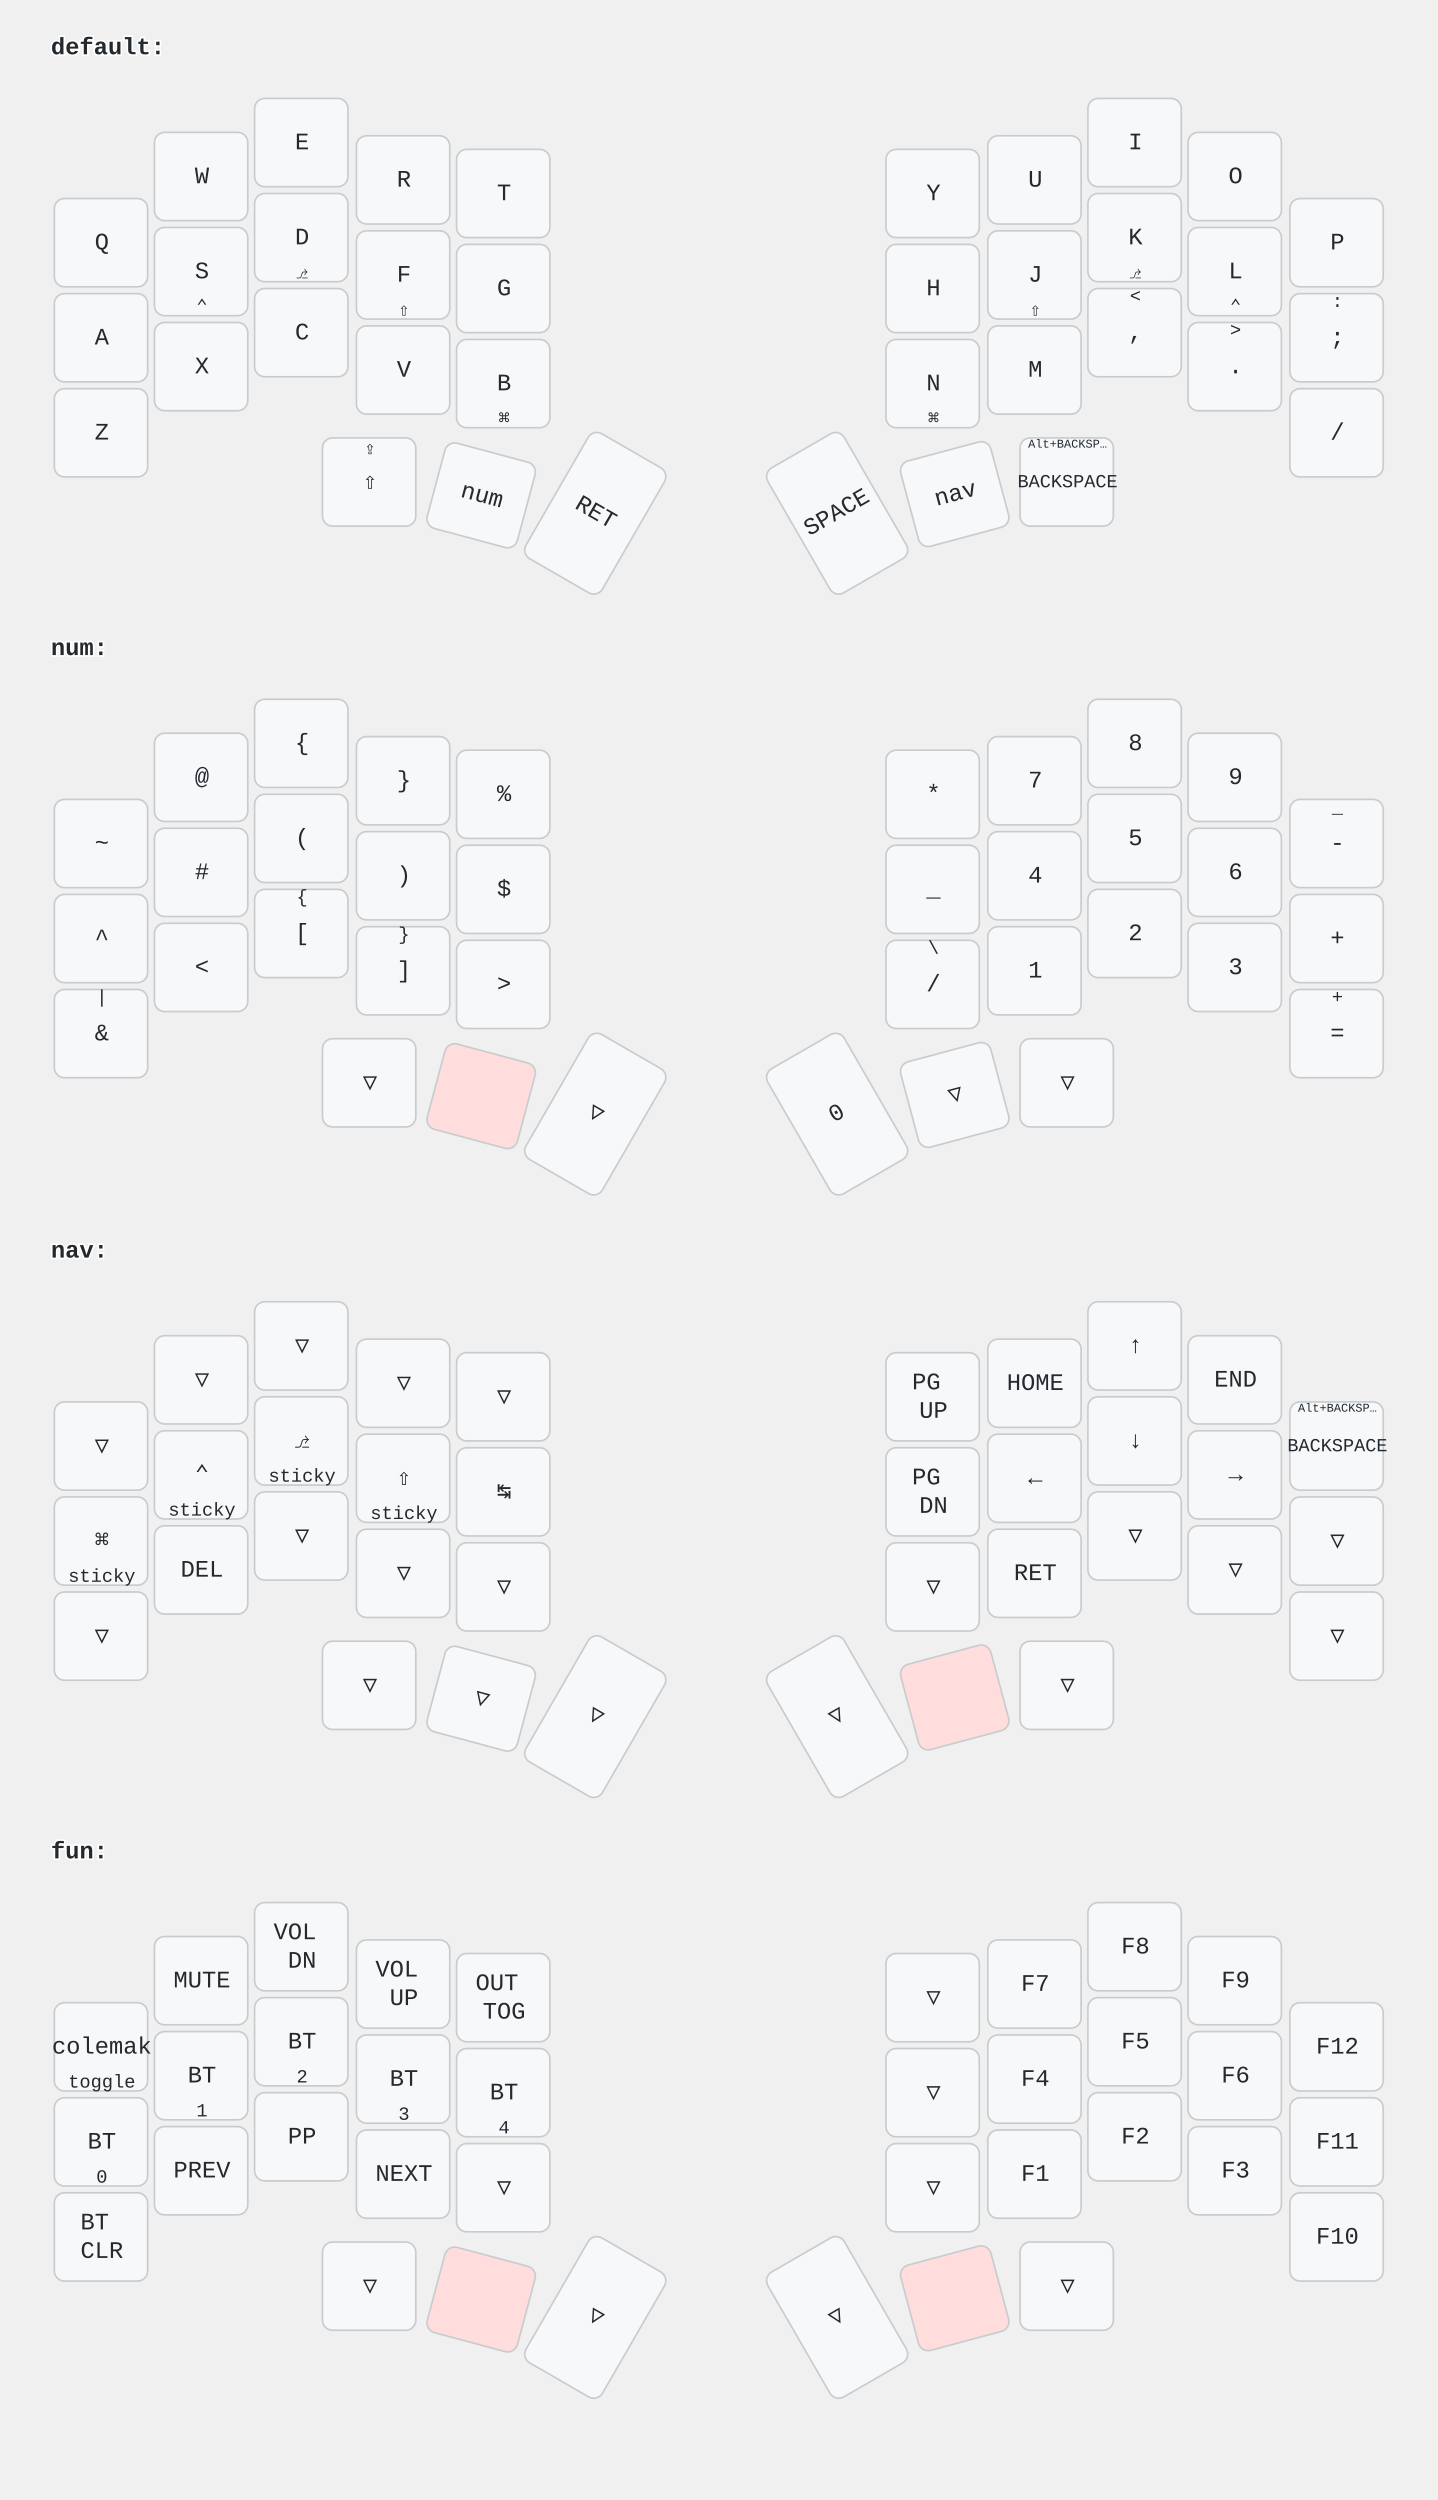
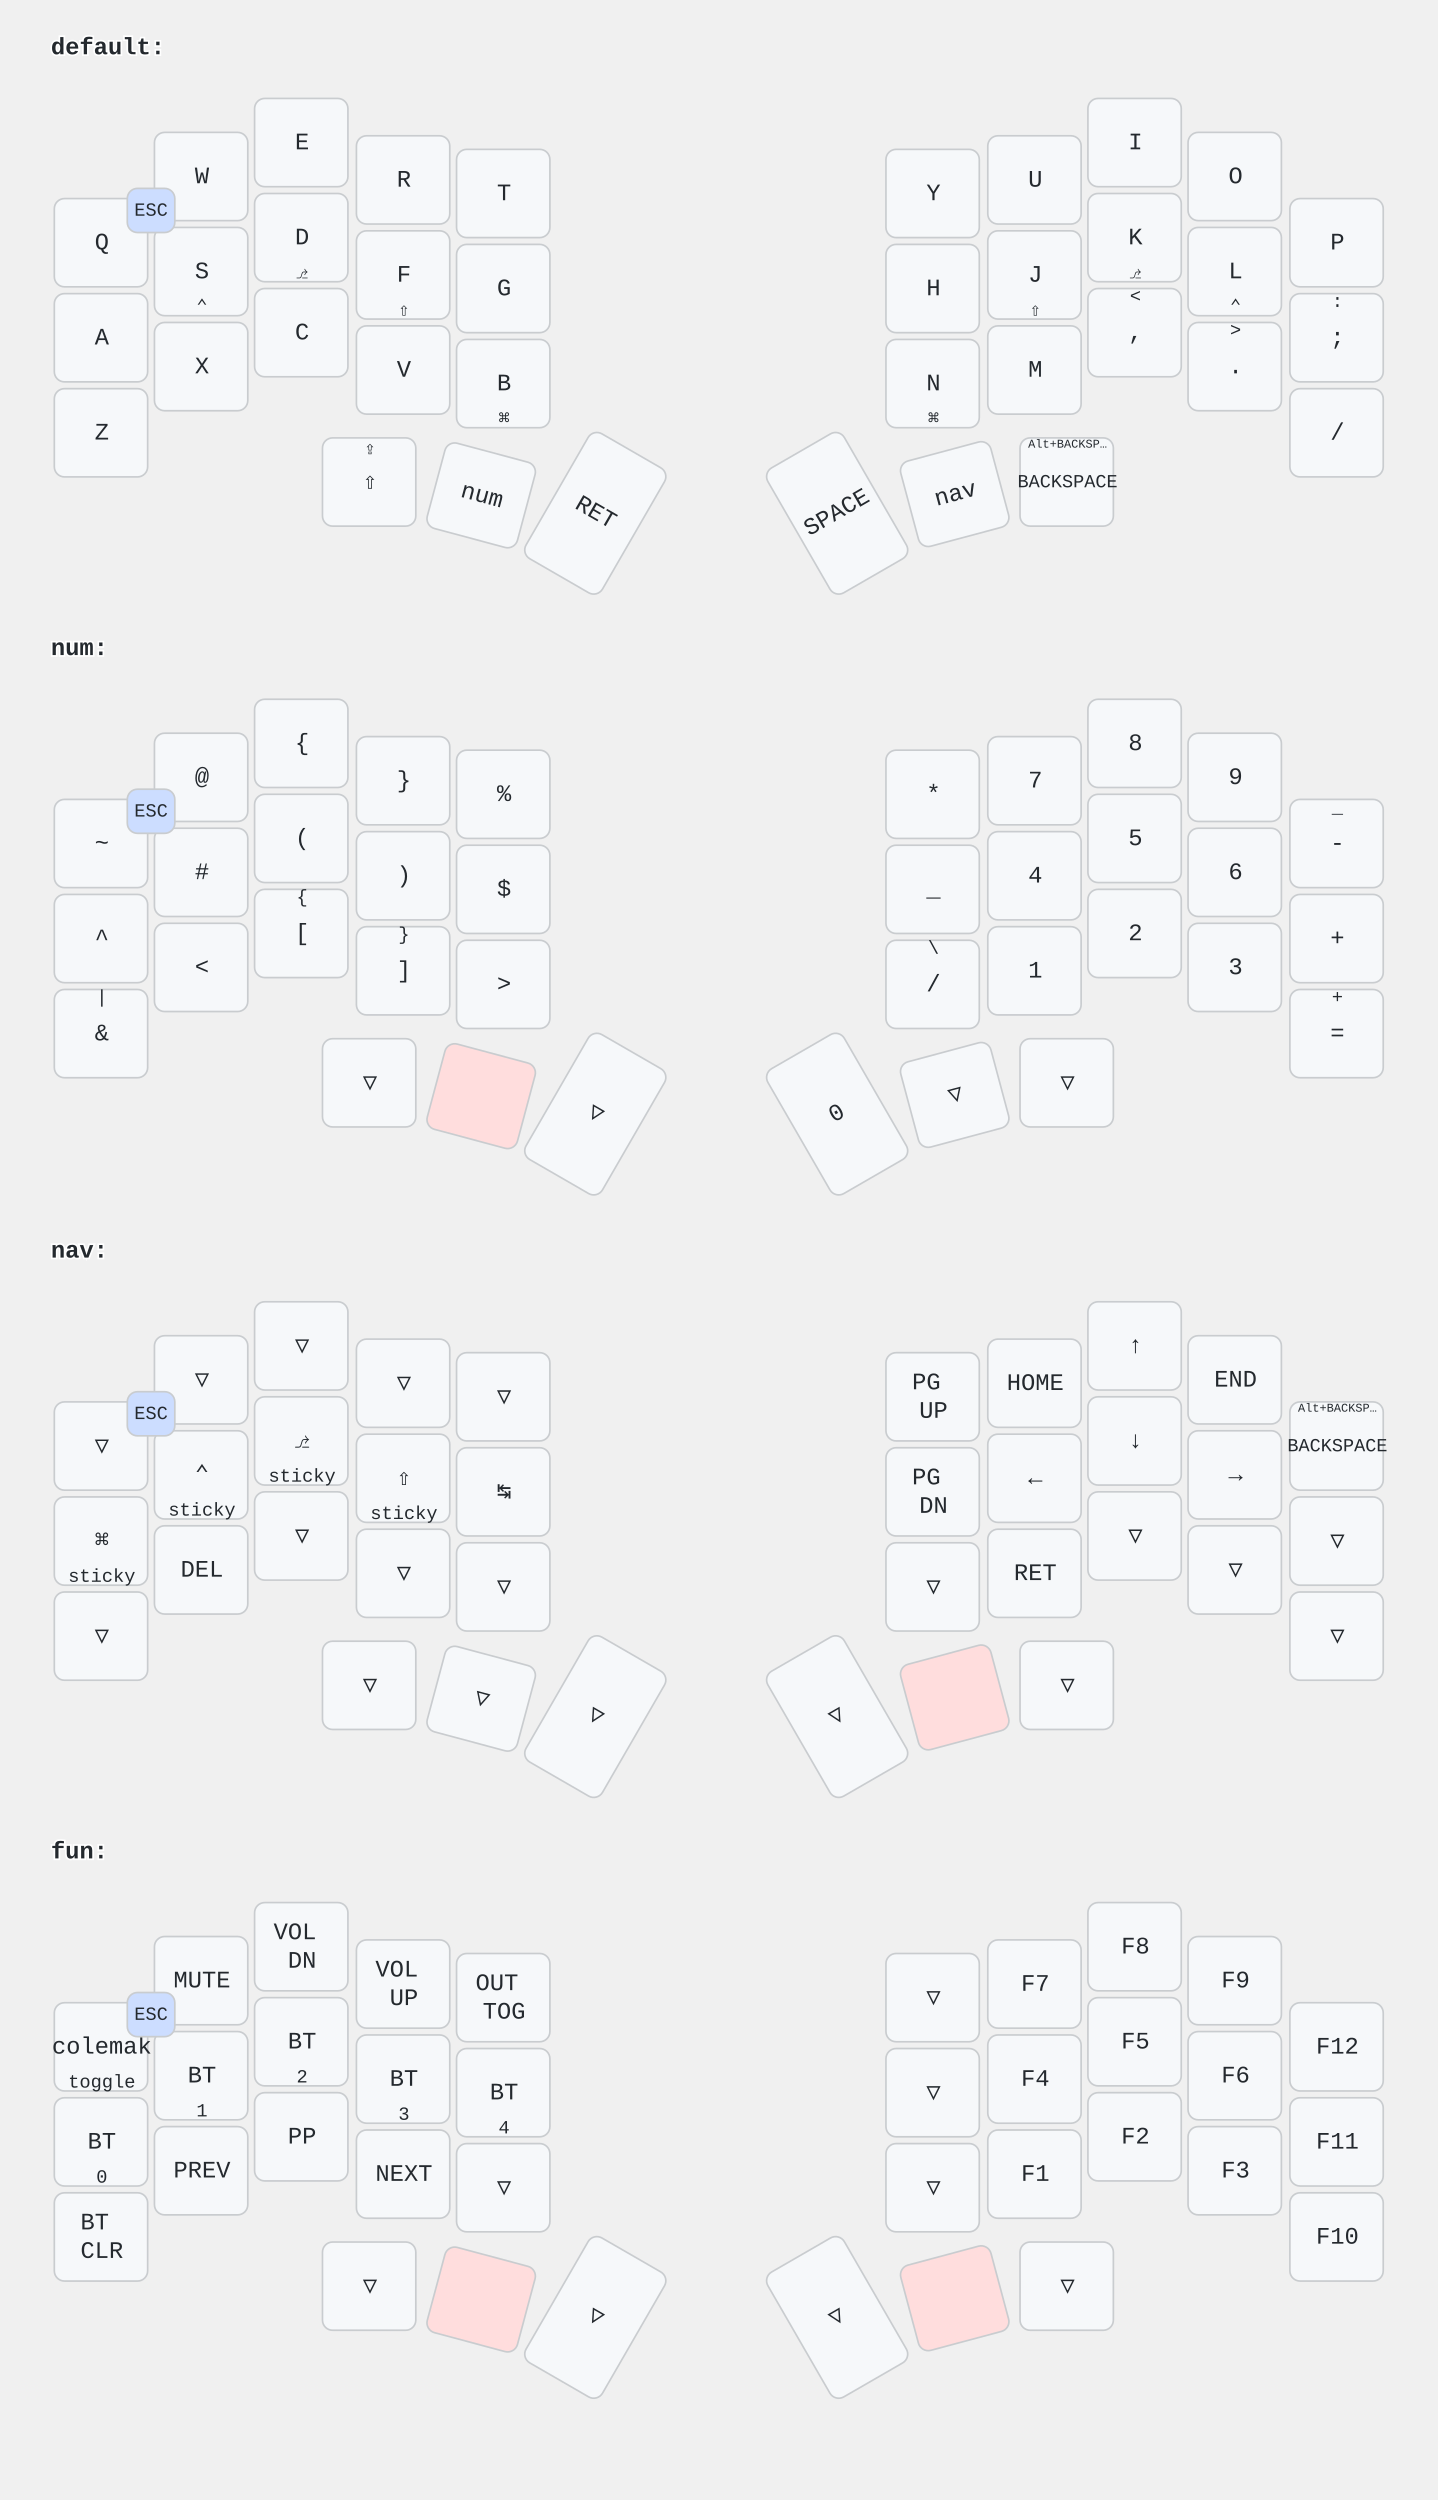
<svg xmlns="http://www.w3.org/2000/svg" width="847" height="1473" viewBox="0 0 847 1473" class="keymap">
  <style>/* font and background color specifications */
svg {
    font-family: SFMono-Regular,Consolas,Liberation Mono,Menlo,monospace;
    font-size: 14px;
    font-kerning: normal;
    text-rendering: optimizeLegibility;
    fill: #24292e;
}

/* default key styling */
rect {
    fill: #f6f8fa;
    stroke: #c9cccf;
    stroke-width: 1;
}

/* color accent for combo boxes */
rect.combo {
    fill: #cdf;
}

/* color accent for held keys */
rect.held, rect.combo.held {
    fill: #fdd;
}

/* color accent for ghost (optional) keys */
rect.ghost, rect.combo.ghost {
    fill: #ddd;
}

text {
    text-anchor: middle;
    dominant-baseline: middle;
}

/* styling for layer labels */
text.label {
    font-weight: bold;
    text-anchor: start;
    stroke: white;
    stroke-width: 2;
    paint-order: stroke;
}

/* styling for combo tap, and key hold/shifted label text */
text.combo, text.hold, text.shifted {
    font-size: 11px;
}

text.hold {
    text-anchor: middle;
    dominant-baseline: auto;
}

text.shifted {
    text-anchor: middle;
    dominant-baseline: hanging;
}

/* styling for hold/shifted label text in combo box */
text.combo.hold, text.combo.shifted {
    font-size: 8px;
}

/* styling for combo dendrons */
path {
    stroke-width: 1;
    stroke: gray;
    fill: none;
}
</style>
  <g transform="translate(30, 0)" class="layer-default">
    <text x="0" y="28" class="label" id="default">default:</text>
    <g transform="translate(0, 56)">
      <g transform="translate(30, 87)" class="key keypos-0">
        <rect rx="6" ry="6" x="-28" y="-26" width="55" height="52" class="key" />
        <text x="0" y="0" class="key tap">Q</text>
      </g>
      <g transform="translate(89, 48)" class="key keypos-1">
        <rect rx="6" ry="6" x="-28" y="-26" width="55" height="52" class="key" />
        <text x="0" y="0" class="key tap">W</text>
      </g>
      <g transform="translate(148, 28)" class="key keypos-2">
        <rect rx="6" ry="6" x="-28" y="-26" width="55" height="52" class="key" />
        <text x="0" y="0" class="key tap">E</text>
      </g>
      <g transform="translate(208, 50)" class="key keypos-3">
        <rect rx="6" ry="6" x="-28" y="-26" width="55" height="52" class="key" />
        <text x="0" y="0" class="key tap">R</text>
      </g>
      <g transform="translate(267, 58)" class="key keypos-4">
        <rect rx="6" ry="6" x="-28" y="-26" width="55" height="52" class="key" />
        <text x="0" y="0" class="key tap">T</text>
      </g>
      <g transform="translate(520, 58)" class="key keypos-5">
        <rect rx="6" ry="6" x="-28" y="-26" width="55" height="52" class="key" />
        <text x="0" y="0" class="key tap">Y</text>
      </g>
      <g transform="translate(580, 50)" class="key keypos-6">
        <rect rx="6" ry="6" x="-28" y="-26" width="55" height="52" class="key" />
        <text x="0" y="0" class="key tap">U</text>
      </g>
      <g transform="translate(639, 28)" class="key keypos-7">
        <rect rx="6" ry="6" x="-28" y="-26" width="55" height="52" class="key" />
        <text x="0" y="0" class="key tap">I</text>
      </g>
      <g transform="translate(698, 48)" class="key keypos-8">
        <rect rx="6" ry="6" x="-28" y="-26" width="55" height="52" class="key" />
        <text x="0" y="0" class="key tap">O</text>
      </g>
      <g transform="translate(758, 87)" class="key keypos-9">
        <rect rx="6" ry="6" x="-28" y="-26" width="55" height="52" class="key" />
        <text x="0" y="0" class="key tap">P</text>
      </g>
      <g transform="translate(30, 143)" class="key keypos-10">
        <rect rx="6" ry="6" x="-28" y="-26" width="55" height="52" class="key" />
        <text x="0" y="0" class="key tap">A</text>
      </g>
      <g transform="translate(89, 104)" class="key keypos-11">
        <rect rx="6" ry="6" x="-28" y="-26" width="55" height="52" class="key" />
        <text x="0" y="0" class="key tap">S</text>
        <text x="0" y="24" class="key hold">⌃</text>
      </g>
      <g transform="translate(148, 84)" class="key keypos-12">
        <rect rx="6" ry="6" x="-28" y="-26" width="55" height="52" class="key" />
        <text x="0" y="0" class="key tap">D</text>
        <text x="0" y="24" class="key hold">⎇</text>
      </g>
      <g transform="translate(208, 106)" class="key keypos-13">
        <rect rx="6" ry="6" x="-28" y="-26" width="55" height="52" class="key" />
        <text x="0" y="0" class="key tap">F</text>
        <text x="0" y="24" class="key hold">⇧</text>
      </g>
      <g transform="translate(267, 114)" class="key keypos-14">
        <rect rx="6" ry="6" x="-28" y="-26" width="55" height="52" class="key" />
        <text x="0" y="0" class="key tap">G</text>
      </g>
      <g transform="translate(520, 114)" class="key keypos-15">
        <rect rx="6" ry="6" x="-28" y="-26" width="55" height="52" class="key" />
        <text x="0" y="0" class="key tap">H</text>
      </g>
      <g transform="translate(580, 106)" class="key keypos-16">
        <rect rx="6" ry="6" x="-28" y="-26" width="55" height="52" class="key" />
        <text x="0" y="0" class="key tap">J</text>
        <text x="0" y="24" class="key hold">⇧</text>
      </g>
      <g transform="translate(639, 84)" class="key keypos-17">
        <rect rx="6" ry="6" x="-28" y="-26" width="55" height="52" class="key" />
        <text x="0" y="0" class="key tap">K</text>
        <text x="0" y="24" class="key hold">⎇</text>
      </g>
      <g transform="translate(698, 104)" class="key keypos-18">
        <rect rx="6" ry="6" x="-28" y="-26" width="55" height="52" class="key" />
        <text x="0" y="0" class="key tap">L</text>
        <text x="0" y="24" class="key hold">⌃</text>
      </g>
      <g transform="translate(758, 143)" class="key keypos-19">
        <rect rx="6" ry="6" x="-28" y="-26" width="55" height="52" class="key" />
        <text x="0" y="0" class="key tap">;</text>
        <text x="0" y="-24" class="key shifted">:</text>
      </g>
      <g transform="translate(30, 199)" class="key keypos-20">
        <rect rx="6" ry="6" x="-28" y="-26" width="55" height="52" class="key" />
        <text x="0" y="0" class="key tap">Z</text>
      </g>
      <g transform="translate(89, 160)" class="key keypos-21">
        <rect rx="6" ry="6" x="-28" y="-26" width="55" height="52" class="key" />
        <text x="0" y="0" class="key tap">X</text>
      </g>
      <g transform="translate(148, 140)" class="key keypos-22">
        <rect rx="6" ry="6" x="-28" y="-26" width="55" height="52" class="key" />
        <text x="0" y="0" class="key tap">C</text>
      </g>
      <g transform="translate(208, 162)" class="key keypos-23">
        <rect rx="6" ry="6" x="-28" y="-26" width="55" height="52" class="key" />
        <text x="0" y="0" class="key tap">V</text>
      </g>
      <g transform="translate(267, 170)" class="key keypos-24">
        <rect rx="6" ry="6" x="-28" y="-26" width="55" height="52" class="key" />
        <text x="0" y="0" class="key tap">B</text>
        <text x="0" y="24" class="key hold">⌘</text>
      </g>
      <g transform="translate(520, 170)" class="key keypos-25">
        <rect rx="6" ry="6" x="-28" y="-26" width="55" height="52" class="key" />
        <text x="0" y="0" class="key tap">N</text>
        <text x="0" y="24" class="key hold">⌘</text>
      </g>
      <g transform="translate(580, 162)" class="key keypos-26">
        <rect rx="6" ry="6" x="-28" y="-26" width="55" height="52" class="key" />
        <text x="0" y="0" class="key tap">M</text>
      </g>
      <g transform="translate(639, 140)" class="key keypos-27">
        <rect rx="6" ry="6" x="-28" y="-26" width="55" height="52" class="key" />
        <text x="0" y="0" class="key tap">,</text>
        <text x="0" y="-24" class="key shifted">&lt;</text>
      </g>
      <g transform="translate(698, 160)" class="key keypos-28">
        <rect rx="6" ry="6" x="-28" y="-26" width="55" height="52" class="key" />
        <text x="0" y="0" class="key tap">.</text>
        <text x="0" y="-24" class="key shifted">&gt;</text>
      </g>
      <g transform="translate(758, 199)" class="key keypos-29">
        <rect rx="6" ry="6" x="-28" y="-26" width="55" height="52" class="key" />
        <text x="0" y="0" class="key tap">/</text>
      </g>
      <g transform="translate(188, 228)" class="key keypos-30">
        <rect rx="6" ry="6" x="-28" y="-26" width="55" height="52" class="key" />
        <text x="0" y="0" class="key tap">⇧</text>
        <text x="0" y="-24" class="key shifted">⇪</text>
      </g>
      <g transform="translate(254, 236) rotate(15.0)" class="key keypos-31">
        <rect rx="6" ry="6" x="-28" y="-26" width="55" height="52" class="key" />
        <a href="#num">
          <text x="0" y="0" class="key tap layer-activator">num</text>
        </a>
      </g>
      <g transform="translate(321, 246) rotate(30.0)" class="key keypos-32">
        <rect rx="6" ry="6" x="-26" y="-42" width="52" height="85" class="key" />
        <text x="0" y="0" class="key tap">RET</text>
      </g>
      <g transform="translate(463, 246) rotate(-30.0)" class="key keypos-33">
        <rect rx="6" ry="6" x="-26" y="-42" width="52" height="85" class="key" />
        <text x="0" y="0" class="key tap">SPACE</text>
      </g>
      <g transform="translate(533, 235) rotate(-15.0)" class="key keypos-34">
        <rect rx="6" ry="6" x="-28" y="-26" width="55" height="52" class="key" />
        <a href="#nav">
          <text x="0" y="0" class="key tap layer-activator">nav</text>
        </a>
      </g>
      <g transform="translate(599, 228)" class="key keypos-35">
        <rect rx="6" ry="6" x="-28" y="-26" width="55" height="52" class="key" />
        <text x="0" y="0" class="key tap">
          <tspan style="font-size: 78%">BACKSPACE</tspan>
        </text>
        <text x="0" y="-24" class="key shifted">
          <tspan style="font-size: 64%">Alt+BACKSP…</tspan>
        </text>
      </g>
+       <g class="combo combopos-0">
+         <rect rx="6" ry="6" x="45" y="55" width="28" height="26" class="combo" />
+         <text x="59" y="68" class="combo tap">ESC</text>
+       </g>
    </g>
  </g>
  <g transform="translate(30, 354)" class="layer-num">
    <text x="0" y="28" class="label" id="num">num:</text>
    <g transform="translate(0, 56)">
      <g transform="translate(30, 87)" class="key keypos-0">
        <rect rx="6" ry="6" x="-28" y="-26" width="55" height="52" class="key" />
        <text x="0" y="0" class="key tap">~</text>
      </g>
      <g transform="translate(89, 48)" class="key keypos-1">
        <rect rx="6" ry="6" x="-28" y="-26" width="55" height="52" class="key" />
        <text x="0" y="0" class="key tap">@</text>
      </g>
      <g transform="translate(148, 28)" class="key keypos-2">
        <rect rx="6" ry="6" x="-28" y="-26" width="55" height="52" class="key" />
        <text x="0" y="0" class="key tap">{</text>
      </g>
      <g transform="translate(208, 50)" class="key keypos-3">
        <rect rx="6" ry="6" x="-28" y="-26" width="55" height="52" class="key" />
        <text x="0" y="0" class="key tap">}</text>
      </g>
      <g transform="translate(267, 58)" class="key keypos-4">
        <rect rx="6" ry="6" x="-28" y="-26" width="55" height="52" class="key" />
        <text x="0" y="0" class="key tap">%</text>
      </g>
      <g transform="translate(520, 58)" class="key keypos-5">
        <rect rx="6" ry="6" x="-28" y="-26" width="55" height="52" class="key" />
        <text x="0" y="0" class="key tap">*</text>
      </g>
      <g transform="translate(580, 50)" class="key keypos-6">
        <rect rx="6" ry="6" x="-28" y="-26" width="55" height="52" class="key" />
        <text x="0" y="0" class="key tap">7</text>
      </g>
      <g transform="translate(639, 28)" class="key keypos-7">
        <rect rx="6" ry="6" x="-28" y="-26" width="55" height="52" class="key" />
        <text x="0" y="0" class="key tap">8</text>
      </g>
      <g transform="translate(698, 48)" class="key keypos-8">
        <rect rx="6" ry="6" x="-28" y="-26" width="55" height="52" class="key" />
        <text x="0" y="0" class="key tap">9</text>
      </g>
      <g transform="translate(758, 87)" class="key keypos-9">
        <rect rx="6" ry="6" x="-28" y="-26" width="55" height="52" class="key" />
        <text x="0" y="0" class="key tap">-</text>
        <text x="0" y="-24" class="key shifted">_</text>
      </g>
      <g transform="translate(30, 143)" class="key keypos-10">
        <rect rx="6" ry="6" x="-28" y="-26" width="55" height="52" class="key" />
        <text x="0" y="0" class="key tap">^</text>
      </g>
      <g transform="translate(89, 104)" class="key keypos-11">
        <rect rx="6" ry="6" x="-28" y="-26" width="55" height="52" class="key" />
        <text x="0" y="0" class="key tap">#</text>
      </g>
      <g transform="translate(148, 84)" class="key keypos-12">
        <rect rx="6" ry="6" x="-28" y="-26" width="55" height="52" class="key" />
        <text x="0" y="0" class="key tap">(</text>
      </g>
      <g transform="translate(208, 106)" class="key keypos-13">
        <rect rx="6" ry="6" x="-28" y="-26" width="55" height="52" class="key" />
        <text x="0" y="0" class="key tap">)</text>
      </g>
      <g transform="translate(267, 114)" class="key keypos-14">
        <rect rx="6" ry="6" x="-28" y="-26" width="55" height="52" class="key" />
        <text x="0" y="0" class="key tap">$</text>
      </g>
      <g transform="translate(520, 114)" class="key keypos-15">
        <rect rx="6" ry="6" x="-28" y="-26" width="55" height="52" class="key" />
        <text x="0" y="0" class="key tap">_</text>
      </g>
      <g transform="translate(580, 106)" class="key keypos-16">
        <rect rx="6" ry="6" x="-28" y="-26" width="55" height="52" class="key" />
        <text x="0" y="0" class="key tap">4</text>
      </g>
      <g transform="translate(639, 84)" class="key keypos-17">
        <rect rx="6" ry="6" x="-28" y="-26" width="55" height="52" class="key" />
        <text x="0" y="0" class="key tap">5</text>
      </g>
      <g transform="translate(698, 104)" class="key keypos-18">
        <rect rx="6" ry="6" x="-28" y="-26" width="55" height="52" class="key" />
        <text x="0" y="0" class="key tap">6</text>
      </g>
      <g transform="translate(758, 143)" class="key keypos-19">
        <rect rx="6" ry="6" x="-28" y="-26" width="55" height="52" class="key" />
        <text x="0" y="0" class="key tap">+</text>
      </g>
      <g transform="translate(30, 199)" class="key keypos-20">
        <rect rx="6" ry="6" x="-28" y="-26" width="55" height="52" class="key" />
        <text x="0" y="0" class="key tap">&amp;</text>
        <text x="0" y="-24" class="key shifted">|</text>
      </g>
      <g transform="translate(89, 160)" class="key keypos-21">
        <rect rx="6" ry="6" x="-28" y="-26" width="55" height="52" class="key" />
        <text x="0" y="0" class="key tap">&lt;</text>
      </g>
      <g transform="translate(148, 140)" class="key keypos-22">
        <rect rx="6" ry="6" x="-28" y="-26" width="55" height="52" class="key" />
        <text x="0" y="0" class="key tap">[</text>
        <text x="0" y="-24" class="key shifted">{</text>
      </g>
      <g transform="translate(208, 162)" class="key keypos-23">
        <rect rx="6" ry="6" x="-28" y="-26" width="55" height="52" class="key" />
        <text x="0" y="0" class="key tap">]</text>
        <text x="0" y="-24" class="key shifted">}</text>
      </g>
      <g transform="translate(267, 170)" class="key keypos-24">
        <rect rx="6" ry="6" x="-28" y="-26" width="55" height="52" class="key" />
        <text x="0" y="0" class="key tap">&gt;</text>
      </g>
      <g transform="translate(520, 170)" class="key keypos-25">
        <rect rx="6" ry="6" x="-28" y="-26" width="55" height="52" class="key" />
        <text x="0" y="0" class="key tap">/</text>
        <text x="0" y="-24" class="key shifted">\</text>
      </g>
      <g transform="translate(580, 162)" class="key keypos-26">
        <rect rx="6" ry="6" x="-28" y="-26" width="55" height="52" class="key" />
        <text x="0" y="0" class="key tap">1</text>
      </g>
      <g transform="translate(639, 140)" class="key keypos-27">
        <rect rx="6" ry="6" x="-28" y="-26" width="55" height="52" class="key" />
        <text x="0" y="0" class="key tap">2</text>
      </g>
      <g transform="translate(698, 160)" class="key keypos-28">
        <rect rx="6" ry="6" x="-28" y="-26" width="55" height="52" class="key" />
        <text x="0" y="0" class="key tap">3</text>
      </g>
      <g transform="translate(758, 199)" class="key keypos-29">
        <rect rx="6" ry="6" x="-28" y="-26" width="55" height="52" class="key" />
        <text x="0" y="0" class="key tap">=</text>
        <text x="0" y="-24" class="key shifted">+</text>
      </g>
      <g transform="translate(188, 228)" class="key trans keypos-30">
        <rect rx="6" ry="6" x="-28" y="-26" width="55" height="52" class="key trans" />
        <text x="0" y="0" class="key trans tap">▽</text>
      </g>
      <g transform="translate(254, 236) rotate(15.0)" class="key held keypos-31">
        <rect rx="6" ry="6" x="-28" y="-26" width="55" height="52" class="key held" />
      </g>
      <g transform="translate(321, 246) rotate(30.0)" class="key trans keypos-32">
        <rect rx="6" ry="6" x="-26" y="-42" width="52" height="85" class="key trans" />
        <text x="0" y="0" class="key trans tap">▽</text>
      </g>
      <g transform="translate(463, 246) rotate(-30.0)" class="key keypos-33">
        <rect rx="6" ry="6" x="-26" y="-42" width="52" height="85" class="key" />
        <text x="0" y="0" class="key tap">0</text>
      </g>
      <g transform="translate(533, 235) rotate(-15.0)" class="key trans keypos-34">
        <rect rx="6" ry="6" x="-28" y="-26" width="55" height="52" class="key trans" />
        <text x="0" y="0" class="key trans tap">▽</text>
      </g>
      <g transform="translate(599, 228)" class="key trans keypos-35">
        <rect rx="6" ry="6" x="-28" y="-26" width="55" height="52" class="key trans" />
        <text x="0" y="0" class="key trans tap">▽</text>
      </g>
+       <g class="combo combopos-0">
+         <rect rx="6" ry="6" x="45" y="55" width="28" height="26" class="combo" />
+         <text x="59" y="68" class="combo tap">ESC</text>
+       </g>
    </g>
  </g>
  <g transform="translate(30, 709)" class="layer-nav">
    <text x="0" y="28" class="label" id="nav">nav:</text>
    <g transform="translate(0, 56)">
      <g transform="translate(30, 87)" class="key trans keypos-0">
        <rect rx="6" ry="6" x="-28" y="-26" width="55" height="52" class="key trans" />
        <text x="0" y="0" class="key trans tap">▽</text>
      </g>
      <g transform="translate(89, 48)" class="key trans keypos-1">
        <rect rx="6" ry="6" x="-28" y="-26" width="55" height="52" class="key trans" />
        <text x="0" y="0" class="key trans tap">▽</text>
      </g>
      <g transform="translate(148, 28)" class="key trans keypos-2">
        <rect rx="6" ry="6" x="-28" y="-26" width="55" height="52" class="key trans" />
        <text x="0" y="0" class="key trans tap">▽</text>
      </g>
      <g transform="translate(208, 50)" class="key trans keypos-3">
        <rect rx="6" ry="6" x="-28" y="-26" width="55" height="52" class="key trans" />
        <text x="0" y="0" class="key trans tap">▽</text>
      </g>
      <g transform="translate(267, 58)" class="key trans keypos-4">
        <rect rx="6" ry="6" x="-28" y="-26" width="55" height="52" class="key trans" />
        <text x="0" y="0" class="key trans tap">▽</text>
      </g>
      <g transform="translate(520, 58)" class="key keypos-5">
        <rect rx="6" ry="6" x="-28" y="-26" width="55" height="52" class="key" />
        <text x="0" y="0" class="key tap">
          <tspan x="0" dy="-0.6em">PG</tspan>
          <tspan x="0" dy="1.2em">UP</tspan>
        </text>
      </g>
      <g transform="translate(580, 50)" class="key keypos-6">
        <rect rx="6" ry="6" x="-28" y="-26" width="55" height="52" class="key" />
        <text x="0" y="0" class="key tap">HOME</text>
      </g>
      <g transform="translate(639, 28)" class="key keypos-7">
        <rect rx="6" ry="6" x="-28" y="-26" width="55" height="52" class="key" />
        <text x="0" y="0" class="key tap">↑</text>
      </g>
      <g transform="translate(698, 48)" class="key keypos-8">
        <rect rx="6" ry="6" x="-28" y="-26" width="55" height="52" class="key" />
        <text x="0" y="0" class="key tap">END</text>
      </g>
      <g transform="translate(758, 87)" class="key keypos-9">
        <rect rx="6" ry="6" x="-28" y="-26" width="55" height="52" class="key" />
        <text x="0" y="0" class="key tap">
          <tspan style="font-size: 78%">BACKSPACE</tspan>
        </text>
        <text x="0" y="-24" class="key shifted">
          <tspan style="font-size: 64%">Alt+BACKSP…</tspan>
        </text>
      </g>
      <g transform="translate(30, 143)" class="key keypos-10">
        <rect rx="6" ry="6" x="-28" y="-26" width="55" height="52" class="key" />
        <text x="0" y="0" class="key tap">⌘</text>
        <text x="0" y="24" class="key hold">sticky</text>
      </g>
      <g transform="translate(89, 104)" class="key keypos-11">
        <rect rx="6" ry="6" x="-28" y="-26" width="55" height="52" class="key" />
        <text x="0" y="0" class="key tap">⌃</text>
        <text x="0" y="24" class="key hold">sticky</text>
      </g>
      <g transform="translate(148, 84)" class="key keypos-12">
        <rect rx="6" ry="6" x="-28" y="-26" width="55" height="52" class="key" />
        <text x="0" y="0" class="key tap">⎇</text>
        <text x="0" y="24" class="key hold">sticky</text>
      </g>
      <g transform="translate(208, 106)" class="key keypos-13">
        <rect rx="6" ry="6" x="-28" y="-26" width="55" height="52" class="key" />
        <text x="0" y="0" class="key tap">⇧</text>
        <text x="0" y="24" class="key hold">sticky</text>
      </g>
      <g transform="translate(267, 114)" class="key keypos-14">
        <rect rx="6" ry="6" x="-28" y="-26" width="55" height="52" class="key" />
        <text x="0" y="0" class="key tap">↹</text>
      </g>
      <g transform="translate(520, 114)" class="key keypos-15">
        <rect rx="6" ry="6" x="-28" y="-26" width="55" height="52" class="key" />
        <text x="0" y="0" class="key tap">
          <tspan x="0" dy="-0.6em">PG</tspan>
          <tspan x="0" dy="1.2em">DN</tspan>
        </text>
      </g>
      <g transform="translate(580, 106)" class="key keypos-16">
        <rect rx="6" ry="6" x="-28" y="-26" width="55" height="52" class="key" />
        <text x="0" y="0" class="key tap">←</text>
      </g>
      <g transform="translate(639, 84)" class="key keypos-17">
        <rect rx="6" ry="6" x="-28" y="-26" width="55" height="52" class="key" />
        <text x="0" y="0" class="key tap">↓</text>
      </g>
      <g transform="translate(698, 104)" class="key keypos-18">
        <rect rx="6" ry="6" x="-28" y="-26" width="55" height="52" class="key" />
        <text x="0" y="0" class="key tap">→</text>
      </g>
      <g transform="translate(758, 143)" class="key trans keypos-19">
        <rect rx="6" ry="6" x="-28" y="-26" width="55" height="52" class="key trans" />
        <text x="0" y="0" class="key trans tap">▽</text>
      </g>
      <g transform="translate(30, 199)" class="key trans keypos-20">
        <rect rx="6" ry="6" x="-28" y="-26" width="55" height="52" class="key trans" />
        <text x="0" y="0" class="key trans tap">▽</text>
      </g>
      <g transform="translate(89, 160)" class="key keypos-21">
        <rect rx="6" ry="6" x="-28" y="-26" width="55" height="52" class="key" />
        <text x="0" y="0" class="key tap">DEL</text>
      </g>
      <g transform="translate(148, 140)" class="key trans keypos-22">
        <rect rx="6" ry="6" x="-28" y="-26" width="55" height="52" class="key trans" />
        <text x="0" y="0" class="key trans tap">▽</text>
      </g>
      <g transform="translate(208, 162)" class="key trans keypos-23">
        <rect rx="6" ry="6" x="-28" y="-26" width="55" height="52" class="key trans" />
        <text x="0" y="0" class="key trans tap">▽</text>
      </g>
      <g transform="translate(267, 170)" class="key trans keypos-24">
        <rect rx="6" ry="6" x="-28" y="-26" width="55" height="52" class="key trans" />
        <text x="0" y="0" class="key trans tap">▽</text>
      </g>
      <g transform="translate(520, 170)" class="key trans keypos-25">
        <rect rx="6" ry="6" x="-28" y="-26" width="55" height="52" class="key trans" />
        <text x="0" y="0" class="key trans tap">▽</text>
      </g>
      <g transform="translate(580, 162)" class="key keypos-26">
        <rect rx="6" ry="6" x="-28" y="-26" width="55" height="52" class="key" />
        <text x="0" y="0" class="key tap">RET</text>
      </g>
      <g transform="translate(639, 140)" class="key trans keypos-27">
        <rect rx="6" ry="6" x="-28" y="-26" width="55" height="52" class="key trans" />
        <text x="0" y="0" class="key trans tap">▽</text>
      </g>
      <g transform="translate(698, 160)" class="key trans keypos-28">
        <rect rx="6" ry="6" x="-28" y="-26" width="55" height="52" class="key trans" />
        <text x="0" y="0" class="key trans tap">▽</text>
      </g>
      <g transform="translate(758, 199)" class="key trans keypos-29">
        <rect rx="6" ry="6" x="-28" y="-26" width="55" height="52" class="key trans" />
        <text x="0" y="0" class="key trans tap">▽</text>
      </g>
      <g transform="translate(188, 228)" class="key trans keypos-30">
        <rect rx="6" ry="6" x="-28" y="-26" width="55" height="52" class="key trans" />
        <text x="0" y="0" class="key trans tap">▽</text>
      </g>
      <g transform="translate(254, 236) rotate(15.0)" class="key trans keypos-31">
        <rect rx="6" ry="6" x="-28" y="-26" width="55" height="52" class="key trans" />
        <text x="0" y="0" class="key trans tap">▽</text>
      </g>
      <g transform="translate(321, 246) rotate(30.0)" class="key trans keypos-32">
        <rect rx="6" ry="6" x="-26" y="-42" width="52" height="85" class="key trans" />
        <text x="0" y="0" class="key trans tap">▽</text>
      </g>
      <g transform="translate(463, 246) rotate(-30.0)" class="key trans keypos-33">
        <rect rx="6" ry="6" x="-26" y="-42" width="52" height="85" class="key trans" />
        <text x="0" y="0" class="key trans tap">▽</text>
      </g>
      <g transform="translate(533, 235) rotate(-15.0)" class="key held keypos-34">
        <rect rx="6" ry="6" x="-28" y="-26" width="55" height="52" class="key held" />
      </g>
      <g transform="translate(599, 228)" class="key trans keypos-35">
        <rect rx="6" ry="6" x="-28" y="-26" width="55" height="52" class="key trans" />
        <text x="0" y="0" class="key trans tap">▽</text>
      </g>
+       <g class="combo combopos-0">
+         <rect rx="6" ry="6" x="45" y="55" width="28" height="26" class="combo" />
+         <text x="59" y="68" class="combo tap">ESC</text>
+       </g>
    </g>
  </g>
  <g transform="translate(30, 1063)" class="layer-fun">
    <text x="0" y="28" class="label" id="fun">fun:</text>
    <g transform="translate(0, 56)">
      <g transform="translate(30, 87)" class="key keypos-0">
        <rect rx="6" ry="6" x="-28" y="-26" width="55" height="52" class="key" />
        <text x="0" y="0" class="key tap">colemak</text>
        <text x="0" y="24" class="key hold">toggle</text>
      </g>
      <g transform="translate(89, 48)" class="key keypos-1">
        <rect rx="6" ry="6" x="-28" y="-26" width="55" height="52" class="key" />
        <text x="0" y="0" class="key tap">MUTE</text>
      </g>
      <g transform="translate(148, 28)" class="key keypos-2">
        <rect rx="6" ry="6" x="-28" y="-26" width="55" height="52" class="key" />
        <text x="0" y="0" class="key tap">
          <tspan x="0" dy="-0.6em">VOL</tspan>
          <tspan x="0" dy="1.2em">DN</tspan>
        </text>
      </g>
      <g transform="translate(208, 50)" class="key keypos-3">
        <rect rx="6" ry="6" x="-28" y="-26" width="55" height="52" class="key" />
        <text x="0" y="0" class="key tap">
          <tspan x="0" dy="-0.6em">VOL</tspan>
          <tspan x="0" dy="1.2em">UP</tspan>
        </text>
      </g>
      <g transform="translate(267, 58)" class="key keypos-4">
        <rect rx="6" ry="6" x="-28" y="-26" width="55" height="52" class="key" />
        <text x="0" y="0" class="key tap">
          <tspan x="0" dy="-0.6em">OUT</tspan>
          <tspan x="0" dy="1.2em">TOG</tspan>
        </text>
      </g>
      <g transform="translate(520, 58)" class="key trans keypos-5">
        <rect rx="6" ry="6" x="-28" y="-26" width="55" height="52" class="key trans" />
        <text x="0" y="0" class="key trans tap">▽</text>
      </g>
      <g transform="translate(580, 50)" class="key keypos-6">
        <rect rx="6" ry="6" x="-28" y="-26" width="55" height="52" class="key" />
        <text x="0" y="0" class="key tap">F7</text>
      </g>
      <g transform="translate(639, 28)" class="key keypos-7">
        <rect rx="6" ry="6" x="-28" y="-26" width="55" height="52" class="key" />
        <text x="0" y="0" class="key tap">F8</text>
      </g>
      <g transform="translate(698, 48)" class="key keypos-8">
        <rect rx="6" ry="6" x="-28" y="-26" width="55" height="52" class="key" />
        <text x="0" y="0" class="key tap">F9</text>
      </g>
      <g transform="translate(758, 87)" class="key keypos-9">
        <rect rx="6" ry="6" x="-28" y="-26" width="55" height="52" class="key" />
        <text x="0" y="0" class="key tap">F12</text>
      </g>
      <g transform="translate(30, 143)" class="key keypos-10">
        <rect rx="6" ry="6" x="-28" y="-26" width="55" height="52" class="key" />
        <text x="0" y="0" class="key tap">BT</text>
        <text x="0" y="24" class="key hold">0</text>
      </g>
      <g transform="translate(89, 104)" class="key keypos-11">
        <rect rx="6" ry="6" x="-28" y="-26" width="55" height="52" class="key" />
        <text x="0" y="0" class="key tap">BT</text>
        <text x="0" y="24" class="key hold">1</text>
      </g>
      <g transform="translate(148, 84)" class="key keypos-12">
        <rect rx="6" ry="6" x="-28" y="-26" width="55" height="52" class="key" />
        <text x="0" y="0" class="key tap">BT</text>
        <text x="0" y="24" class="key hold">2</text>
      </g>
      <g transform="translate(208, 106)" class="key keypos-13">
        <rect rx="6" ry="6" x="-28" y="-26" width="55" height="52" class="key" />
        <text x="0" y="0" class="key tap">BT</text>
        <text x="0" y="24" class="key hold">3</text>
      </g>
      <g transform="translate(267, 114)" class="key keypos-14">
        <rect rx="6" ry="6" x="-28" y="-26" width="55" height="52" class="key" />
        <text x="0" y="0" class="key tap">BT</text>
        <text x="0" y="24" class="key hold">4</text>
      </g>
      <g transform="translate(520, 114)" class="key trans keypos-15">
        <rect rx="6" ry="6" x="-28" y="-26" width="55" height="52" class="key trans" />
        <text x="0" y="0" class="key trans tap">▽</text>
      </g>
      <g transform="translate(580, 106)" class="key keypos-16">
        <rect rx="6" ry="6" x="-28" y="-26" width="55" height="52" class="key" />
        <text x="0" y="0" class="key tap">F4</text>
      </g>
      <g transform="translate(639, 84)" class="key keypos-17">
        <rect rx="6" ry="6" x="-28" y="-26" width="55" height="52" class="key" />
        <text x="0" y="0" class="key tap">F5</text>
      </g>
      <g transform="translate(698, 104)" class="key keypos-18">
        <rect rx="6" ry="6" x="-28" y="-26" width="55" height="52" class="key" />
        <text x="0" y="0" class="key tap">F6</text>
      </g>
      <g transform="translate(758, 143)" class="key keypos-19">
        <rect rx="6" ry="6" x="-28" y="-26" width="55" height="52" class="key" />
        <text x="0" y="0" class="key tap">F11</text>
      </g>
      <g transform="translate(30, 199)" class="key keypos-20">
        <rect rx="6" ry="6" x="-28" y="-26" width="55" height="52" class="key" />
        <text x="0" y="0" class="key tap">
          <tspan x="0" dy="-0.6em">BT</tspan>
          <tspan x="0" dy="1.2em">CLR</tspan>
        </text>
      </g>
      <g transform="translate(89, 160)" class="key keypos-21">
        <rect rx="6" ry="6" x="-28" y="-26" width="55" height="52" class="key" />
        <text x="0" y="0" class="key tap">PREV</text>
      </g>
      <g transform="translate(148, 140)" class="key keypos-22">
        <rect rx="6" ry="6" x="-28" y="-26" width="55" height="52" class="key" />
        <text x="0" y="0" class="key tap">PP</text>
      </g>
      <g transform="translate(208, 162)" class="key keypos-23">
        <rect rx="6" ry="6" x="-28" y="-26" width="55" height="52" class="key" />
        <text x="0" y="0" class="key tap">NEXT</text>
      </g>
      <g transform="translate(267, 170)" class="key trans keypos-24">
        <rect rx="6" ry="6" x="-28" y="-26" width="55" height="52" class="key trans" />
        <text x="0" y="0" class="key trans tap">▽</text>
      </g>
      <g transform="translate(520, 170)" class="key trans keypos-25">
        <rect rx="6" ry="6" x="-28" y="-26" width="55" height="52" class="key trans" />
        <text x="0" y="0" class="key trans tap">▽</text>
      </g>
      <g transform="translate(580, 162)" class="key keypos-26">
        <rect rx="6" ry="6" x="-28" y="-26" width="55" height="52" class="key" />
        <text x="0" y="0" class="key tap">F1</text>
      </g>
      <g transform="translate(639, 140)" class="key keypos-27">
        <rect rx="6" ry="6" x="-28" y="-26" width="55" height="52" class="key" />
        <text x="0" y="0" class="key tap">F2</text>
      </g>
      <g transform="translate(698, 160)" class="key keypos-28">
        <rect rx="6" ry="6" x="-28" y="-26" width="55" height="52" class="key" />
        <text x="0" y="0" class="key tap">F3</text>
      </g>
      <g transform="translate(758, 199)" class="key keypos-29">
        <rect rx="6" ry="6" x="-28" y="-26" width="55" height="52" class="key" />
        <text x="0" y="0" class="key tap">F10</text>
      </g>
      <g transform="translate(188, 228)" class="key trans keypos-30">
        <rect rx="6" ry="6" x="-28" y="-26" width="55" height="52" class="key trans" />
        <text x="0" y="0" class="key trans tap">▽</text>
      </g>
      <g transform="translate(254, 236) rotate(15.0)" class="key held keypos-31">
        <rect rx="6" ry="6" x="-28" y="-26" width="55" height="52" class="key held" />
      </g>
      <g transform="translate(321, 246) rotate(30.0)" class="key trans keypos-32">
        <rect rx="6" ry="6" x="-26" y="-42" width="52" height="85" class="key trans" />
        <text x="0" y="0" class="key trans tap">▽</text>
      </g>
      <g transform="translate(463, 246) rotate(-30.0)" class="key trans keypos-33">
        <rect rx="6" ry="6" x="-26" y="-42" width="52" height="85" class="key trans" />
        <text x="0" y="0" class="key trans tap">▽</text>
      </g>
      <g transform="translate(533, 235) rotate(-15.0)" class="key held keypos-34">
        <rect rx="6" ry="6" x="-28" y="-26" width="55" height="52" class="key held" />
      </g>
      <g transform="translate(599, 228)" class="key trans keypos-35">
        <rect rx="6" ry="6" x="-28" y="-26" width="55" height="52" class="key trans" />
        <text x="0" y="0" class="key trans tap">▽</text>
      </g>
+       <g class="combo combopos-0">
+         <rect rx="6" ry="6" x="45" y="55" width="28" height="26" class="combo" />
+         <text x="59" y="68" class="combo tap">ESC</text>
+       </g>
    </g>
  </g>
</svg>
